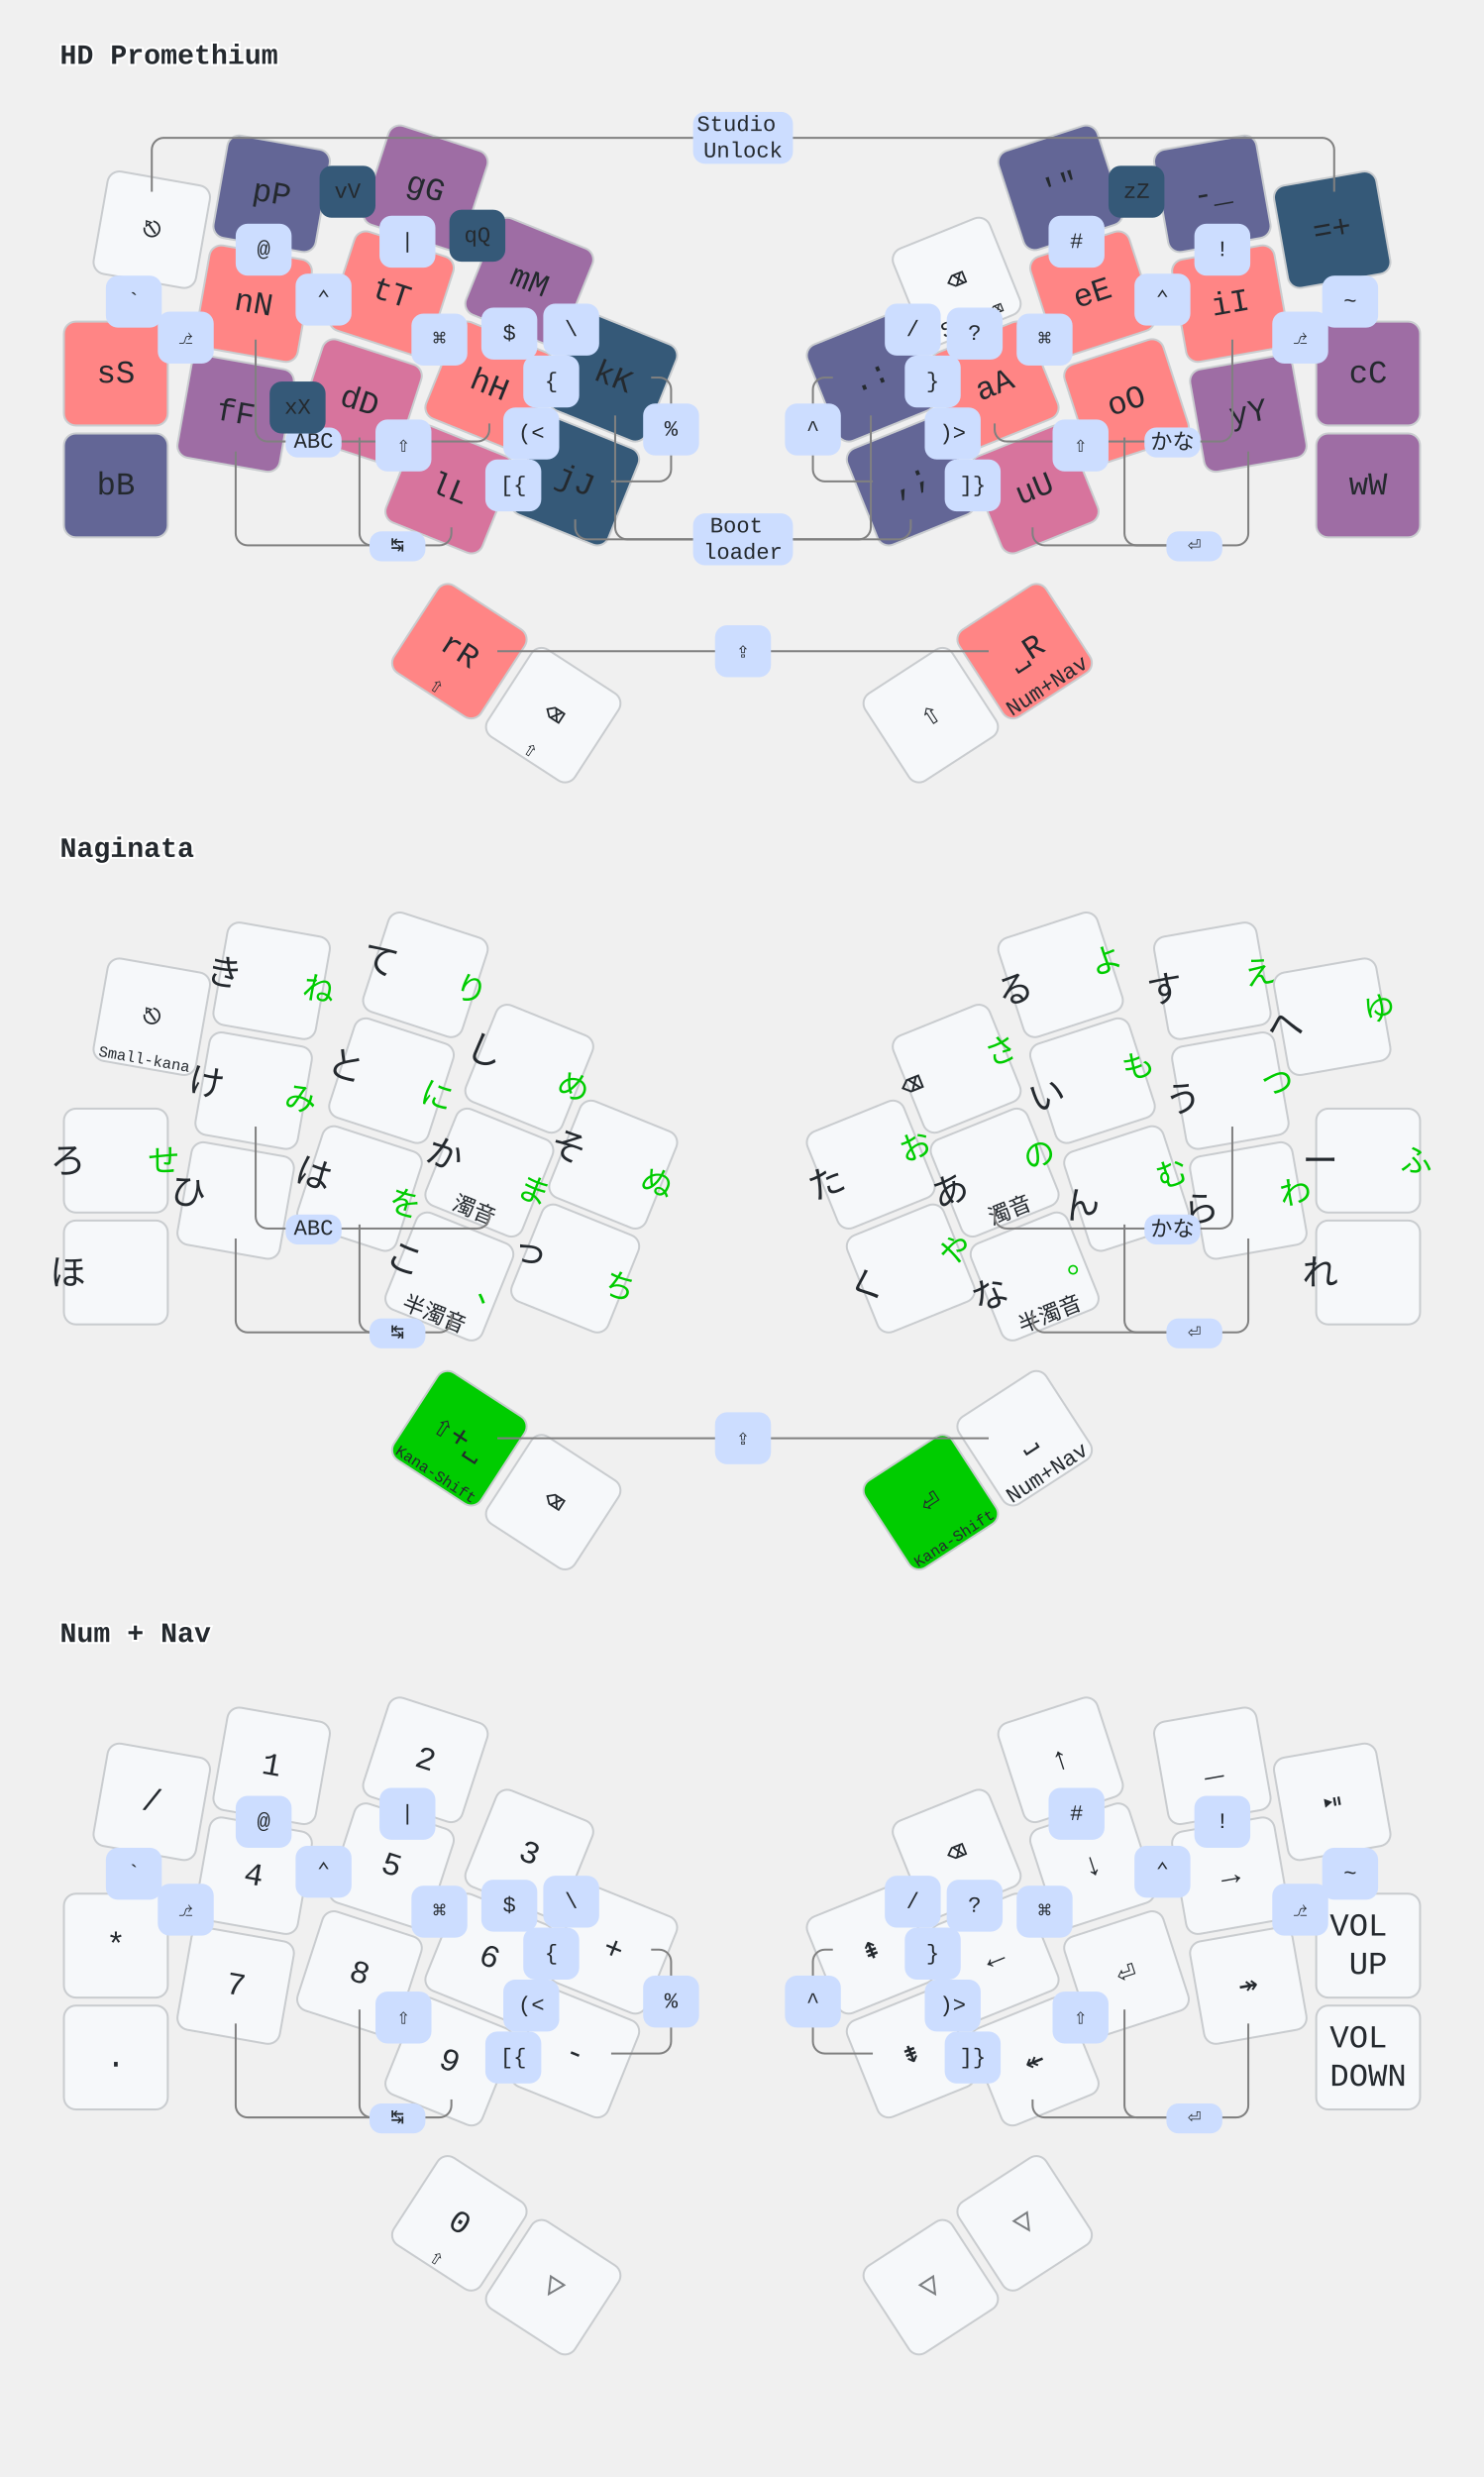
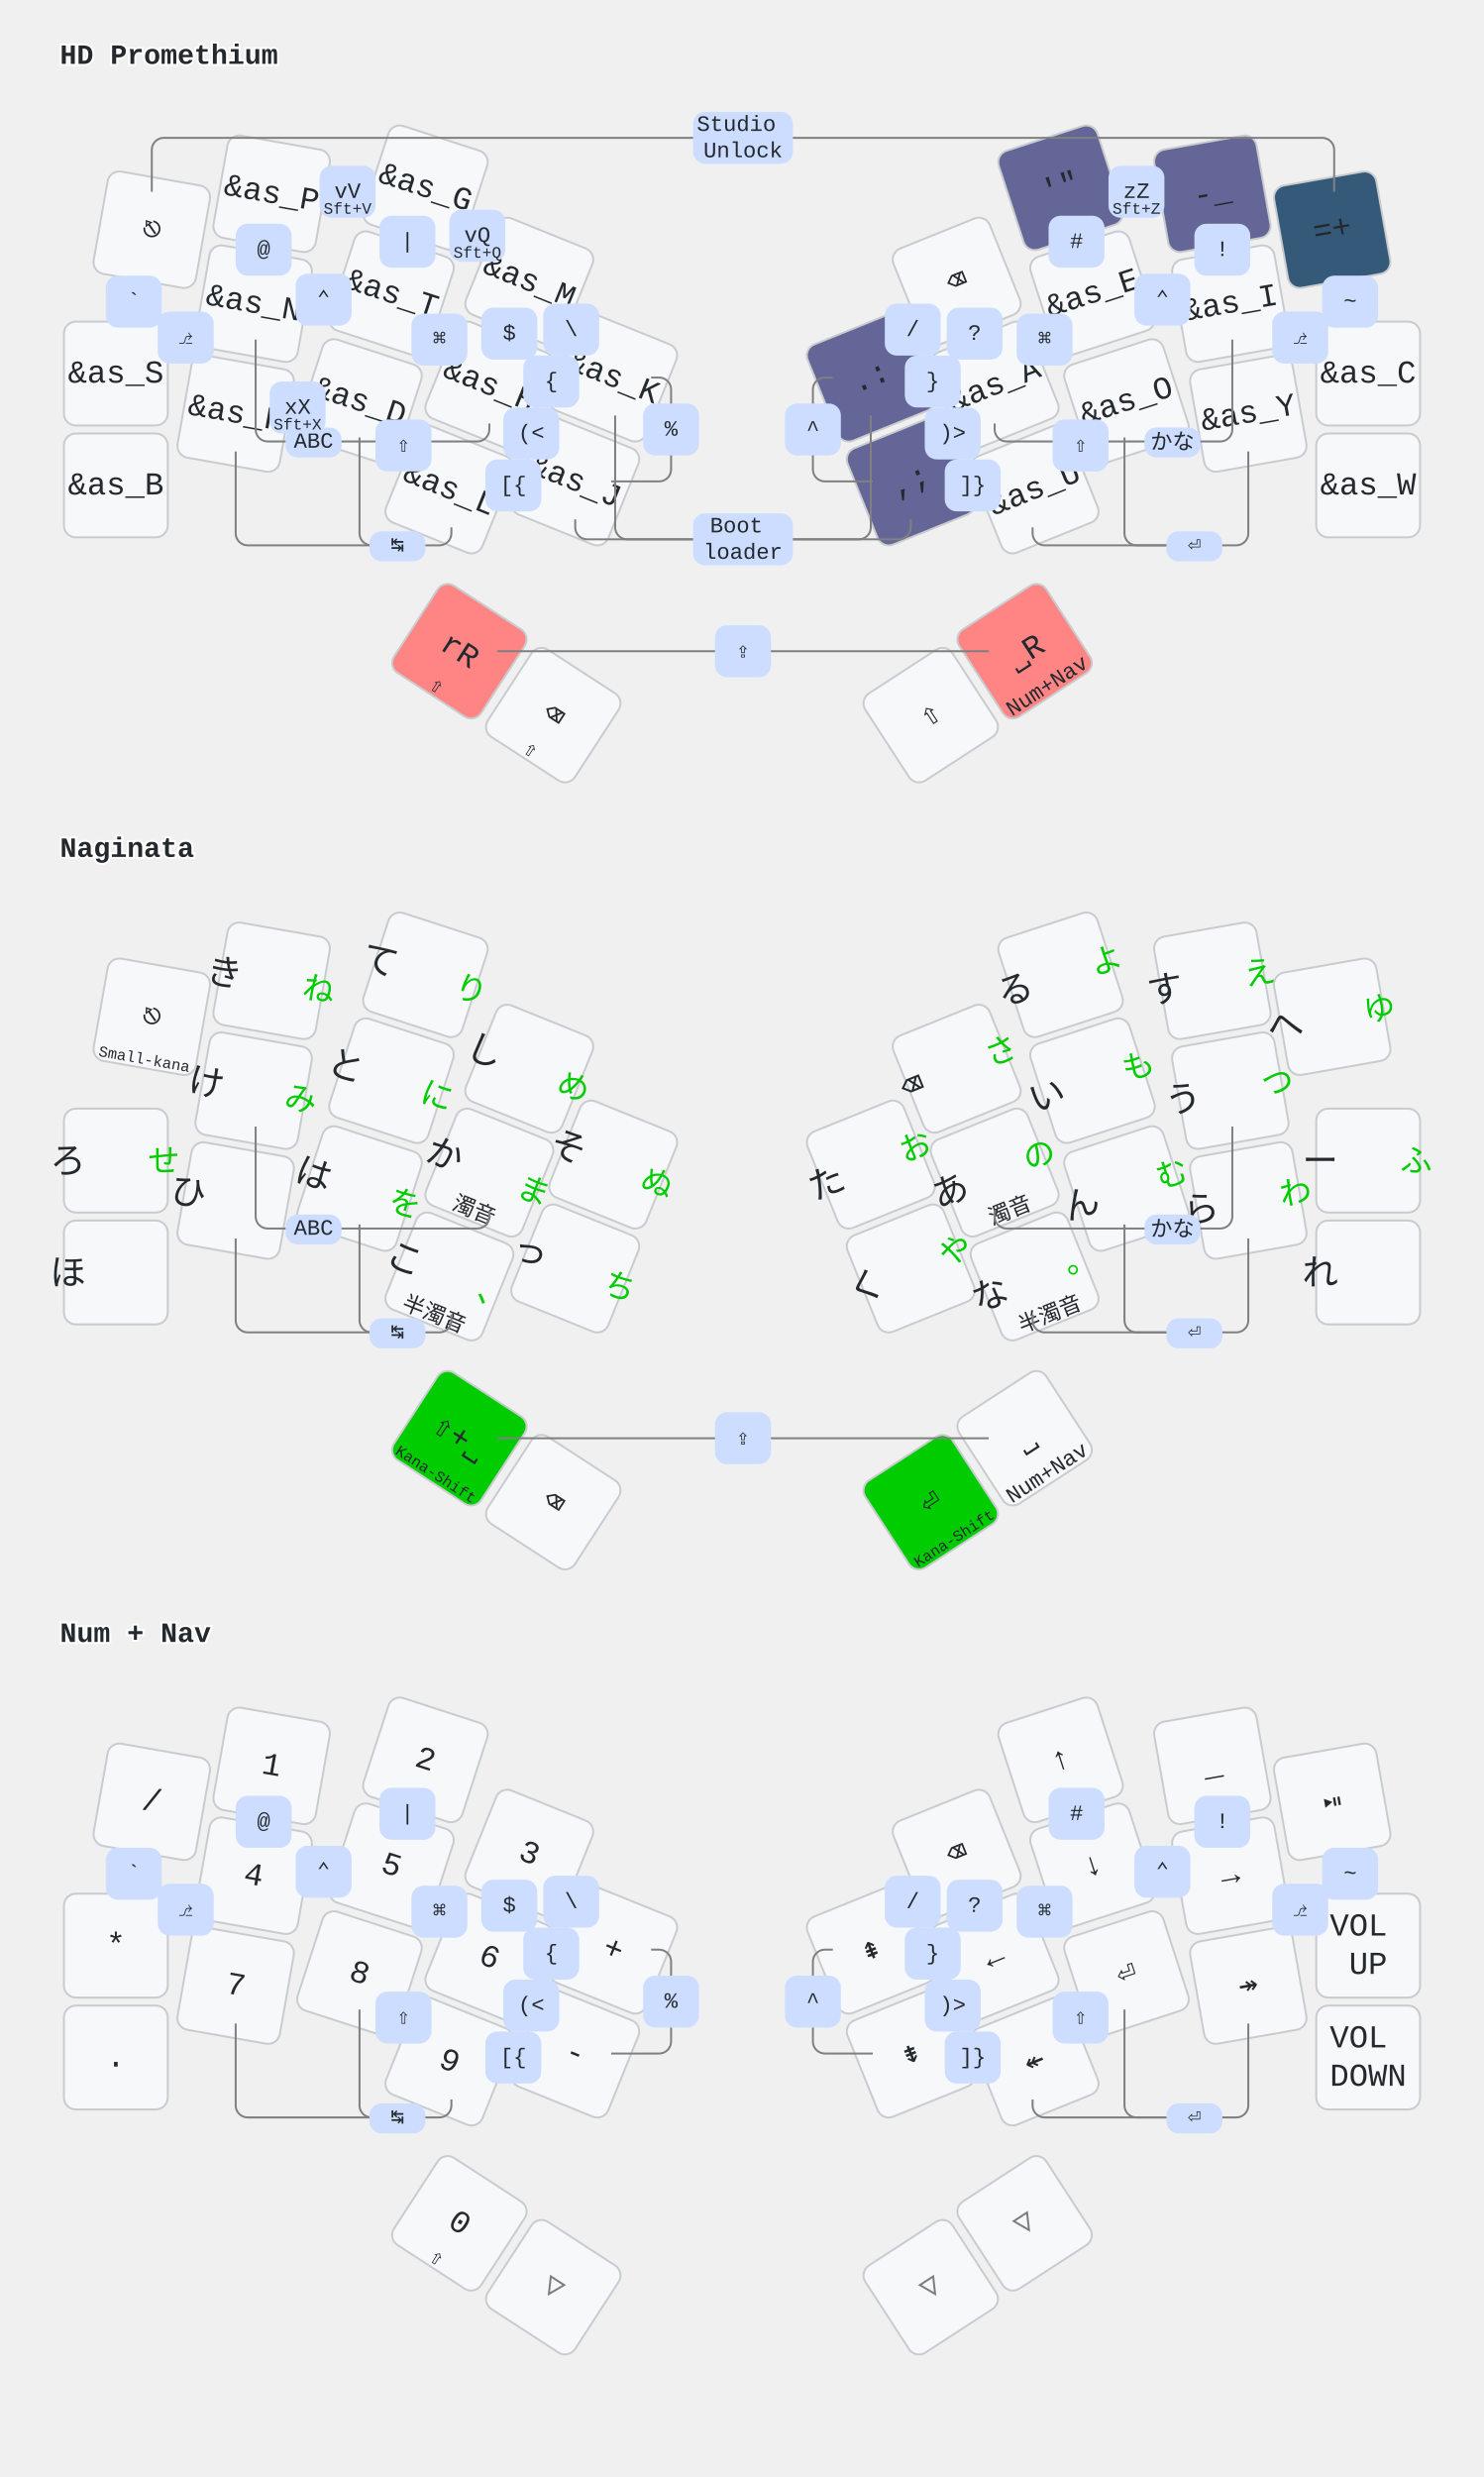
<svg xmlns="http://www.w3.org/2000/svg" width="743" height="1240" viewBox="0 0 743 1240" class="keymap">
  <style>/* inherit to force styles through use tags*/
svg path {
    fill: inherit;
}
/* font and background color specifications */
svg.keymap {
    font-family: SFMono-Regular,Consolas,Liberation Mono,Menlo,monospace;
    font-size: 14px;
    font-kerning: normal;
    text-rendering: optimizeLegibility;
    fill: #24292e;
}

/* default key styling */
rect.key {
    fill: #f6f8fa;
    stroke: #c9cccf;
    stroke-width: 1;
}

/* color accent for combo boxes */
rect.combo {
    fill: #cdf;
}

/* color accent for held keys */
rect.held, rect.combo.held {
    fill: #fdd;
}

/* color accent for ghost (optional) keys */
rect.ghost, rect.combo.ghost {
    stroke-dasharray: 4, 4;
    stroke-width: 2;
}

text {
    text-anchor: middle;
    dominant-baseline: middle;
}

/* styling for layer labels */
text.label {
    font-weight: bold;
    text-anchor: start;
    stroke: white;
    stroke-width: 2;
    paint-order: stroke;
}

text.tap {
    font-size: 16px;
}

/* styling for combo tap, and key hold/shifted label text */
text.combo, text.hold, text.shifted {
    font-size: 11px;
}

text.hold {
    text-anchor: middle;
    dominant-baseline: auto;
}

text.shifted {
    text-anchor: middle;
    dominant-baseline: hanging;
}

/* styling for hold/shifted label text in combo box */
text.combo.hold, text.combo.shifted {
    font-size: 8px;
}

/* lighter symbol for transparent keys */
text.trans {
    fill: #7b7e81;
}

/* styling for combo dendrons */
path.combo {
    stroke-width: 1;
    stroke: gray;
    fill: none;
}

/* Start Tabler Icons Cleanup */
/* cannot use height/width with glyphs */
.icon-tabler &gt; path {
    fill: inherit;
    stroke: inherit;
}
/* hide tabler's default box */
.icon-tabler &gt; path[stroke="none"][fill="none"] {
    visibility: collapse;
}

rect.low {
    fill: #355978;
}
rect.medium-low {
    fill: #636696;
}
rect.medium {
    fill: #9E6DA4;
}
rect.medium-high {
    fill: #D7749D;
}
rect.high {
    fill: #FF8585;
}

/* green styling for Naginata kana-shift */
rect.kshift {
    fill: #00CC00;
}
text.left {
    font-size: 18px;
    translate: 16px 7px;
}
text.right {
    fill: #00CC00;
    font-size: 16px;
    translate: -16px -10px;
}
</style>
  <g transform="translate(30, 0)" class="layer-HD Promethium">
    <text x="0" y="28" class="label" id="HD-Promethium">HD Promethium</text>
    <g transform="translate(0, 59)">
      <g transform="translate(46, 56) rotate(10.0)" class="key keypos-0">
        <rect rx="6" ry="6" x="-26" y="-26" width="52" height="52" class="key" />
        <text x="0" y="0" class="key tap">⎋</text>
      </g>
-       <g transform="translate(106, 38) rotate(10.0)" class="key medium-low keypos-1">
-         <rect rx="6" ry="6" x="-26" y="-26" width="52" height="52" class="key medium-low" />
-         <text x="0" y="0" class="key medium-low tap">pP</text>
-       </g>
-       <g transform="translate(183, 35) rotate(18.0)" class="key medium keypos-2">
-         <rect rx="6" ry="6" x="-26" y="-26" width="52" height="52" class="key medium" />
-         <text x="0" y="0" class="key medium tap">gG</text>
-       </g>
-       <g transform="translate(235, 82) rotate(22.0)" class="key medium keypos-3">
-         <rect rx="6" ry="6" x="-26" y="-26" width="52" height="52" class="key medium" />
-         <text x="0" y="0" class="key medium tap">mM</text>
-       </g>
-       <g transform="translate(277, 130) rotate(22.0)" class="key low keypos-4">
-         <rect rx="6" ry="6" x="-26" y="-26" width="52" height="52" class="key low" />
-         <text x="0" y="0" class="key low tap">kK</text>
+       <g transform="translate(106, 38) rotate(10.0)" class="key keypos-1">
+         <rect rx="6" ry="6" x="-26" y="-26" width="52" height="52" class="key" />
+         <text x="0" y="0" class="key tap">&amp;as_P</text>
+       </g>
+       <g transform="translate(183, 35) rotate(18.0)" class="key keypos-2">
+         <rect rx="6" ry="6" x="-26" y="-26" width="52" height="52" class="key" />
+         <text x="0" y="0" class="key tap">&amp;as_G</text>
+       </g>
+       <g transform="translate(235, 82) rotate(22.0)" class="key keypos-3">
+         <rect rx="6" ry="6" x="-26" y="-26" width="52" height="52" class="key" />
+         <text x="0" y="0" class="key tap">&amp;as_M</text>
+       </g>
+       <g transform="translate(277, 130) rotate(22.0)" class="key keypos-4">
+         <rect rx="6" ry="6" x="-26" y="-26" width="52" height="52" class="key" />
+         <text x="0" y="0" class="key tap">&amp;as_K</text>
      </g>
      <g transform="translate(406, 130) rotate(-22.0)" class="key medium-low keypos-5">
        <rect rx="6" ry="6" x="-26" y="-26" width="52" height="52" class="key medium-low" />
        <text x="0" y="0" class="key medium-low tap">.:</text>
      </g>
      <g transform="translate(449, 82) rotate(-22.0)" class="key keypos-6">
        <rect rx="6" ry="6" x="-26" y="-26" width="52" height="52" class="key" />
        <text x="0" y="0" class="key tap">⌫</text>
-         <text x="0" y="24" class="key hold">Sft+⌫</text>
      </g>
      <g transform="translate(501, 35) rotate(-18.0)" class="key medium-low keypos-7">
        <rect rx="6" ry="6" x="-26" y="-26" width="52" height="52" class="key medium-low" />
        <text x="0" y="0" class="key medium-low tap">'"</text>
      </g>
      <g transform="translate(577, 38) rotate(-10.0)" class="key medium-low keypos-8">
        <rect rx="6" ry="6" x="-26" y="-26" width="52" height="52" class="key medium-low" />
        <text x="0" y="0" class="key medium-low tap">-_</text>
      </g>
      <g transform="translate(637, 56) rotate(-10.0)" class="key low keypos-9">
        <rect rx="6" ry="6" x="-26" y="-26" width="52" height="52" class="key low" />
        <text x="0" y="0" class="key low tap">=+</text>
      </g>
-       <g transform="translate(28, 128)" class="key high keypos-10">
-         <rect rx="6" ry="6" x="-26" y="-26" width="52" height="52" class="key high" />
-         <text x="0" y="0" class="key high tap">sS</text>
-       </g>
-       <g transform="translate(97, 93) rotate(10.0)" class="key high keypos-11">
-         <rect rx="6" ry="6" x="-26" y="-26" width="52" height="52" class="key high" />
-         <text x="0" y="0" class="key high tap">nN</text>
-       </g>
-       <g transform="translate(166, 88) rotate(18.0)" class="key high keypos-12">
-         <rect rx="6" ry="6" x="-26" y="-26" width="52" height="52" class="key high" />
-         <text x="0" y="0" class="key high tap">tT</text>
-       </g>
-       <g transform="translate(215, 134) rotate(22.0)" class="key high keypos-13">
-         <rect rx="6" ry="6" x="-26" y="-26" width="52" height="52" class="key high" />
-         <text x="0" y="0" class="key high tap">hH</text>
-       </g>
-       <g transform="translate(258, 182) rotate(22.0)" class="key low keypos-14">
-         <rect rx="6" ry="6" x="-26" y="-26" width="52" height="52" class="key low" />
-         <text x="0" y="0" class="key low tap">jJ</text>
+       <g transform="translate(28, 128)" class="key keypos-10">
+         <rect rx="6" ry="6" x="-26" y="-26" width="52" height="52" class="key" />
+         <text x="0" y="0" class="key tap">&amp;as_S</text>
+       </g>
+       <g transform="translate(97, 93) rotate(10.0)" class="key keypos-11">
+         <rect rx="6" ry="6" x="-26" y="-26" width="52" height="52" class="key" />
+         <text x="0" y="0" class="key tap">&amp;as_N</text>
+       </g>
+       <g transform="translate(166, 88) rotate(18.0)" class="key keypos-12">
+         <rect rx="6" ry="6" x="-26" y="-26" width="52" height="52" class="key" />
+         <text x="0" y="0" class="key tap">&amp;as_T</text>
+       </g>
+       <g transform="translate(215, 134) rotate(22.0)" class="key keypos-13">
+         <rect rx="6" ry="6" x="-26" y="-26" width="52" height="52" class="key" />
+         <text x="0" y="0" class="key tap">&amp;as_H</text>
+       </g>
+       <g transform="translate(258, 182) rotate(22.0)" class="key keypos-14">
+         <rect rx="6" ry="6" x="-26" y="-26" width="52" height="52" class="key" />
+         <text x="0" y="0" class="key tap">&amp;as_J</text>
      </g>
      <g transform="translate(426, 182) rotate(-22.0)" class="key medium-low keypos-15">
        <rect rx="6" ry="6" x="-26" y="-26" width="52" height="52" class="key medium-low" />
        <text x="0" y="0" class="key medium-low tap">,;</text>
      </g>
-       <g transform="translate(468, 134) rotate(-22.0)" class="key high keypos-16">
-         <rect rx="6" ry="6" x="-26" y="-26" width="52" height="52" class="key high" />
-         <text x="0" y="0" class="key high tap">aA</text>
-       </g>
-       <g transform="translate(517, 88) rotate(-18.0)" class="key high keypos-17">
-         <rect rx="6" ry="6" x="-26" y="-26" width="52" height="52" class="key high" />
-         <text x="0" y="0" class="key high tap">eE</text>
-       </g>
-       <g transform="translate(586, 93) rotate(-10.0)" class="key high keypos-18">
-         <rect rx="6" ry="6" x="-26" y="-26" width="52" height="52" class="key high" />
-         <text x="0" y="0" class="key high tap">iI</text>
-       </g>
-       <g transform="translate(655, 128)" class="key medium keypos-19">
-         <rect rx="6" ry="6" x="-26" y="-26" width="52" height="52" class="key medium" />
-         <text x="0" y="0" class="key medium tap">cC</text>
-       </g>
-       <g transform="translate(28, 184)" class="key medium-low keypos-20">
-         <rect rx="6" ry="6" x="-26" y="-26" width="52" height="52" class="key medium-low" />
-         <text x="0" y="0" class="key medium-low tap">bB</text>
-       </g>
-       <g transform="translate(88, 148) rotate(10.0)" class="key medium keypos-21">
-         <rect rx="6" ry="6" x="-26" y="-26" width="52" height="52" class="key medium" />
-         <text x="0" y="0" class="key medium tap">fF</text>
-       </g>
-       <g transform="translate(150, 142) rotate(18.0)" class="key medium-high keypos-22">
-         <rect rx="6" ry="6" x="-26" y="-26" width="52" height="52" class="key medium-high" />
-         <text x="0" y="0" class="key medium-high tap">dD</text>
-       </g>
-       <g transform="translate(195, 186) rotate(22.0)" class="key medium-high keypos-23">
-         <rect rx="6" ry="6" x="-26" y="-26" width="52" height="52" class="key medium-high" />
-         <text x="0" y="0" class="key medium-high tap">lL</text>
-       </g>
-       <g transform="translate(488, 186) rotate(-22.0)" class="key medium-high keypos-24">
-         <rect rx="6" ry="6" x="-26" y="-26" width="52" height="52" class="key medium-high" />
-         <text x="0" y="0" class="key medium-high tap">uU</text>
-       </g>
-       <g transform="translate(534, 142) rotate(-18.0)" class="key high keypos-25">
-         <rect rx="6" ry="6" x="-26" y="-26" width="52" height="52" class="key high" />
-         <text x="0" y="0" class="key high tap">oO</text>
-       </g>
-       <g transform="translate(595, 148) rotate(-10.0)" class="key medium keypos-26">
-         <rect rx="6" ry="6" x="-26" y="-26" width="52" height="52" class="key medium" />
-         <text x="0" y="0" class="key medium tap">yY</text>
-       </g>
-       <g transform="translate(655, 184)" class="key medium keypos-27">
-         <rect rx="6" ry="6" x="-26" y="-26" width="52" height="52" class="key medium" />
-         <text x="0" y="0" class="key medium tap">wW</text>
+       <g transform="translate(468, 134) rotate(-22.0)" class="key keypos-16">
+         <rect rx="6" ry="6" x="-26" y="-26" width="52" height="52" class="key" />
+         <text x="0" y="0" class="key tap">&amp;as_A</text>
+       </g>
+       <g transform="translate(517, 88) rotate(-18.0)" class="key keypos-17">
+         <rect rx="6" ry="6" x="-26" y="-26" width="52" height="52" class="key" />
+         <text x="0" y="0" class="key tap">&amp;as_E</text>
+       </g>
+       <g transform="translate(586, 93) rotate(-10.0)" class="key keypos-18">
+         <rect rx="6" ry="6" x="-26" y="-26" width="52" height="52" class="key" />
+         <text x="0" y="0" class="key tap">&amp;as_I</text>
+       </g>
+       <g transform="translate(655, 128)" class="key keypos-19">
+         <rect rx="6" ry="6" x="-26" y="-26" width="52" height="52" class="key" />
+         <text x="0" y="0" class="key tap">&amp;as_C</text>
+       </g>
+       <g transform="translate(28, 184)" class="key keypos-20">
+         <rect rx="6" ry="6" x="-26" y="-26" width="52" height="52" class="key" />
+         <text x="0" y="0" class="key tap">&amp;as_B</text>
+       </g>
+       <g transform="translate(88, 148) rotate(10.0)" class="key keypos-21">
+         <rect rx="6" ry="6" x="-26" y="-26" width="52" height="52" class="key" />
+         <text x="0" y="0" class="key tap">&amp;as_F</text>
+       </g>
+       <g transform="translate(150, 142) rotate(18.0)" class="key keypos-22">
+         <rect rx="6" ry="6" x="-26" y="-26" width="52" height="52" class="key" />
+         <text x="0" y="0" class="key tap">&amp;as_D</text>
+       </g>
+       <g transform="translate(195, 186) rotate(22.0)" class="key keypos-23">
+         <rect rx="6" ry="6" x="-26" y="-26" width="52" height="52" class="key" />
+         <text x="0" y="0" class="key tap">&amp;as_L</text>
+       </g>
+       <g transform="translate(488, 186) rotate(-22.0)" class="key keypos-24">
+         <rect rx="6" ry="6" x="-26" y="-26" width="52" height="52" class="key" />
+         <text x="0" y="0" class="key tap">&amp;as_U</text>
+       </g>
+       <g transform="translate(534, 142) rotate(-18.0)" class="key keypos-25">
+         <rect rx="6" ry="6" x="-26" y="-26" width="52" height="52" class="key" />
+         <text x="0" y="0" class="key tap">&amp;as_O</text>
+       </g>
+       <g transform="translate(595, 148) rotate(-10.0)" class="key keypos-26">
+         <rect rx="6" ry="6" x="-26" y="-26" width="52" height="52" class="key" />
+         <text x="0" y="0" class="key tap">&amp;as_Y</text>
+       </g>
+       <g transform="translate(655, 184)" class="key keypos-27">
+         <rect rx="6" ry="6" x="-26" y="-26" width="52" height="52" class="key" />
+         <text x="0" y="0" class="key tap">&amp;as_W</text>
      </g>
      <g transform="translate(200, 267) rotate(33.0)" class="key high keypos-28">
        <rect rx="6" ry="6" x="-26" y="-26" width="52" height="52" class="key high" />
        <text x="0" y="0" class="key high tap">rR</text>
        <text x="0" y="24" class="key high hold">⇧</text>
      </g>
      <g transform="translate(247, 299) rotate(33.0)" class="key keypos-29">
        <rect rx="6" ry="6" x="-26" y="-26" width="52" height="52" class="key" />
        <text x="0" y="0" class="key tap">⌫</text>
        <text x="0" y="24" class="key hold">⇧</text>
      </g>
      <g transform="translate(436, 299) rotate(-33.0)" class="key keypos-30">
        <rect rx="6" ry="6" x="-26" y="-26" width="52" height="52" class="key" />
        <text x="0" y="0" class="key tap">⇧</text>
      </g>
      <g transform="translate(483, 267) rotate(-33.0)" class="key high keypos-31">
        <rect rx="6" ry="6" x="-26" y="-26" width="52" height="52" class="key high" />
        <text x="0" y="0" class="key high tap">⎵R</text>
        <text x="0" y="24" class="key high hold">Num+Nav</text>
      </g>
      <g class="combo combopos-0">
        <path d="M342,10 h-290 a6.0,6.0 0 0 0 -6.0,6.0 v21" class="combo" />
        <path d="M342,10 h290 a6.0,6.0 0 0 1 6.0,6.0 v21" class="combo" />
        <rect rx="6" ry="6" x="317" y="-3" width="50" height="26" class="combo" />
        <text x="342" y="10" class="combo tap">
          <tspan x="342" dy="-0.6em">Studio</tspan>
          <tspan x="342" dy="1.2em">Unlock</tspan>
        </text>
      </g>
      <g class="combo combopos-1">
        <path d="M342,211 h-78 a6.0,6.0 0 0 1 -6.0,-6.0 v-4" class="combo" />
        <path d="M342,211 h78 a6.0,6.0 0 0 0 6.0,-6.0 v-4" class="combo" />
        <path d="M342,211 h-58 a6.0,6.0 0 0 1 -6.0,-6.0 v-56" class="combo" />
        <path d="M342,211 h58 a6.0,6.0 0 0 0 6.0,-6.0 v-56" class="combo" />
        <rect rx="6" ry="6" x="317" y="198" width="50" height="26" class="combo" />
        <text x="342" y="211" class="combo tap">
          <tspan x="342" dy="-0.6em">Boot</tspan>
          <tspan x="342" dy="1.2em">loader</tspan>
        </text>
      </g>
      <g class="combo combopos-2">
        <path d="M557,162 h-83 a6.0,6.0 0 0 1 -6.0,-6.0 v-3" class="combo" />
        <path d="M557,162 h24 a6.0,6.0 0 0 0 6.0,-6.0 v-45" class="combo" />
        <rect rx="6" ry="6" x="543" y="155" width="28" height="15" class="combo" />
        <text x="557" y="162" class="combo tap">かな</text>
      </g>
      <g class="combo combopos-3">
        <path d="M127,162 h82 a6.0,6.0 0 0 0 6.0,-6.0 v-3" class="combo" />
        <path d="M127,162 h-23 a6.0,6.0 0 0 1 -6.0,-6.0 v-45" class="combo" />
        <rect rx="6" ry="6" x="113" y="155" width="28" height="15" class="combo" />
        <text x="127" y="162" class="combo tap">ABC</text>
      </g>
      <g class="combo combopos-4">
        <path d="M169,214 h21 a6.0,6.0 0 0 0 6.0,-6.0 v-3" class="combo" />
        <path d="M169,214 h-13 a6.0,6.0 0 0 1 -6.0,-6.0 v-48" class="combo" />
        <path d="M169,214 h-75 a6.0,6.0 0 0 1 -6.0,-6.0 v-41" class="combo" />
        <rect rx="6" ry="6" x="155" y="207" width="28" height="15" class="combo" />
        <text x="169" y="214" class="combo tap">↹</text>
      </g>
      <g class="combo combopos-5">
        <path d="M568,214 h-75 a6.0,6.0 0 0 1 -6.0,-6.0 v-3" class="combo" />
        <path d="M568,214 h-29 a6.0,6.0 0 0 1 -6.0,-6.0 v-48" class="combo" />
        <path d="M568,214 h21 a6.0,6.0 0 0 0 6.0,-6.0 v-41" class="combo" />
        <rect rx="6" ry="6" x="554" y="207" width="28" height="15" class="combo" />
        <text x="568" y="214" class="combo tap">⏎</text>
      </g>
      <g class="combo combopos-6">
        <rect rx="6" ry="6" x="49" y="97" width="28" height="26" class="combo" />
        <text x="63" y="110" class="combo tap">⎇</text>
      </g>
      <g class="combo combopos-7">
        <rect rx="6" ry="6" x="607" y="97" width="28" height="26" class="combo" />
        <text x="621" y="110" class="combo tap">⎇</text>
      </g>
      <g class="combo combopos-8">
        <rect rx="6" ry="6" x="118" y="78" width="28" height="26" class="combo" />
        <text x="132" y="91" class="combo tap">⌃</text>
      </g>
      <g class="combo combopos-9">
        <rect rx="6" ry="6" x="538" y="78" width="28" height="26" class="combo" />
        <text x="552" y="91" class="combo tap">⌃</text>
      </g>
      <g class="combo combopos-10">
        <rect rx="6" ry="6" x="176" y="98" width="28" height="26" class="combo" />
        <text x="190" y="111" class="combo tap">⌘</text>
      </g>
      <g class="combo combopos-11">
        <rect rx="6" ry="6" x="479" y="98" width="28" height="26" class="combo" />
        <text x="493" y="111" class="combo tap">⌘</text>
      </g>
      <g class="combo combopos-18">
        <rect rx="6" ry="6" x="158" y="151" width="28" height="26" class="combo" />
        <text x="172" y="164" class="combo tap">⇧</text>
      </g>
      <g class="combo combopos-19">
        <rect rx="6" ry="6" x="497" y="151" width="28" height="26" class="combo" />
        <text x="511" y="164" class="combo tap">⇧</text>
      </g>
-       <g class="combo low combopos-20">
-         <rect rx="6" ry="6" x="195" y="46" width="28" height="26" class="combo low" />
-         <text x="209" y="59" class="combo low tap">qQ</text>
-       </g>
-       <g class="combo low combopos-21">
-         <rect rx="6" ry="6" x="525" y="24" width="28" height="26" class="combo low" />
-         <text x="539" y="37" class="combo low tap">zZ</text>
-       </g>
-       <g class="combo low combopos-22">
-         <rect rx="6" ry="6" x="130" y="24" width="28" height="26" class="combo low" />
-         <text x="144" y="37" class="combo low tap">vV</text>
-       </g>
-       <g class="combo low combopos-23">
-         <rect rx="6" ry="6" x="105" y="132" width="28" height="26" class="combo low" />
-         <text x="119" y="145" class="combo low tap">xX</text>
+       <g class="combo combopos-20">
+         <rect rx="6" ry="6" x="195" y="46" width="28" height="26" class="combo" />
+         <text x="209" y="59" class="combo tap">vQ</text>
+         <text x="209" y="70" class="combo hold">Sft+Q</text>
+       </g>
+       <g class="combo combopos-21">
+         <rect rx="6" ry="6" x="525" y="24" width="28" height="26" class="combo" />
+         <text x="539" y="37" class="combo tap">zZ</text>
+         <text x="539" y="48" class="combo hold">Sft+Z</text>
+       </g>
+       <g class="combo combopos-22">
+         <rect rx="6" ry="6" x="130" y="24" width="28" height="26" class="combo" />
+         <text x="144" y="37" class="combo tap">vV</text>
+         <text x="144" y="48" class="combo hold">Sft+V</text>
+       </g>
+       <g class="combo combopos-23">
+         <rect rx="6" ry="6" x="105" y="132" width="28" height="26" class="combo" />
+         <text x="119" y="145" class="combo tap">xX</text>
+         <text x="119" y="156" class="combo hold">Sft+X</text>
      </g>
      <g class="combo combopos-24">
        <path d="M342,267 l-123,0" class="combo" />
        <path d="M342,267 l123,0" class="combo" />
        <rect rx="6" ry="6" x="328" y="254" width="28" height="26" class="combo" />
        <text x="342" y="267" class="combo tap">⇪</text>
      </g>
      <g class="combo combopos-25">
        <rect rx="6" ry="6" x="23" y="79" width="28" height="26" class="combo" />
        <text x="37" y="92" class="combo tap">`</text>
      </g>
      <g class="combo combopos-26">
        <rect rx="6" ry="6" x="88" y="53" width="28" height="26" class="combo" />
        <text x="102" y="66" class="combo tap">@</text>
      </g>
      <g class="combo combopos-27">
        <rect rx="6" ry="6" x="160" y="49" width="28" height="26" class="combo" />
        <text x="174" y="62" class="combo tap">|</text>
      </g>
      <g class="combo combopos-28">
        <rect rx="6" ry="6" x="211" y="95" width="28" height="26" class="combo" />
        <text x="225" y="108" class="combo tap">$</text>
      </g>
      <g class="combo combopos-29">
        <rect rx="6" ry="6" x="242" y="93" width="28" height="26" class="combo" />
        <text x="256" y="106" class="combo tap">\</text>
      </g>
      <g class="combo combopos-30">
        <path d="M306,156 v-20 a6.0,6.0 0 0 0 -6.0,-6.0 h-4" class="combo" />
        <path d="M306,156 v20 a6.0,6.0 0 0 1 -6.0,6.0 h-24" class="combo" />
        <rect rx="6" ry="6" x="292" y="143" width="28" height="26" class="combo" />
        <text x="306" y="156" class="combo tap">%</text>
      </g>
      <g class="combo combopos-31">
        <rect rx="6" ry="6" x="413" y="93" width="28" height="26" class="combo" />
        <text x="427" y="106" class="combo tap">/</text>
      </g>
      <g class="combo combopos-32">
        <path d="M377,156 v-20 a6.0,6.0 0 0 1 6.0,-6.0 h4" class="combo" />
        <path d="M377,156 v20 a6.0,6.0 0 0 0 6.0,6.0 h24" class="combo" />
        <rect rx="6" ry="6" x="363" y="143" width="28" height="26" class="combo" />
        <text x="377" y="156" class="combo tap">^</text>
      </g>
      <g class="combo combopos-33">
        <rect rx="6" ry="6" x="444" y="95" width="28" height="26" class="combo" />
        <text x="458" y="108" class="combo tap">?</text>
      </g>
      <g class="combo combopos-34">
        <rect rx="6" ry="6" x="495" y="49" width="28" height="26" class="combo" />
        <text x="509" y="62" class="combo tap">#</text>
      </g>
      <g class="combo combopos-35">
        <rect rx="6" ry="6" x="568" y="53" width="28" height="26" class="combo" />
        <text x="582" y="66" class="combo tap">!</text>
      </g>
      <g class="combo combopos-36">
        <rect rx="6" ry="6" x="632" y="79" width="28" height="26" class="combo" />
        <text x="646" y="92" class="combo tap">~</text>
      </g>
      <g class="combo combopos-37">
        <rect rx="6" ry="6" x="232" y="119" width="28" height="26" class="combo" />
        <text x="246" y="132" class="combo tap">{</text>
      </g>
      <g class="combo combopos-38">
        <rect rx="6" ry="6" x="423" y="119" width="28" height="26" class="combo" />
        <text x="437" y="132" class="combo tap">}</text>
      </g>
      <g class="combo combopos-39">
        <rect rx="6" ry="6" x="222" y="145" width="28" height="26" class="combo" />
        <text x="236" y="158" class="combo tap">(&lt;</text>
      </g>
      <g class="combo combopos-40">
        <rect rx="6" ry="6" x="433" y="145" width="28" height="26" class="combo" />
        <text x="447" y="158" class="combo tap">)&gt;</text>
      </g>
      <g class="combo combopos-41">
        <rect rx="6" ry="6" x="213" y="171" width="28" height="26" class="combo" />
        <text x="227" y="184" class="combo tap">[{</text>
      </g>
      <g class="combo combopos-42">
        <rect rx="6" ry="6" x="443" y="171" width="28" height="26" class="combo" />
        <text x="457" y="184" class="combo tap">]}</text>
      </g>
    </g>
  </g>
  <g transform="translate(30, 397)" class="layer-Naginata">
    <text x="0" y="28" class="label" id="Naginata">Naginata</text>
    <g transform="translate(0, 56)">
      <g transform="translate(46, 56) rotate(10.0)" class="key keypos-0">
        <rect rx="6" ry="6" x="-26" y="-26" width="52" height="52" class="key" />
        <text x="0" y="0" class="key tap">⎋</text>
        <text x="0" y="24" class="key hold">
          <tspan style="font-size: 70%">Small-kana</tspan>
        </text>
      </g>
      <g transform="translate(106, 38) rotate(10.0)" class="key keypos-1">
        <rect rx="6" ry="6" x="-26" y="-26" width="52" height="52" class="key" />
        <text x="-24" y="0" class="key left">き</text>
        <text x="24" y="0" class="key right">ね</text>
      </g>
      <g transform="translate(183, 35) rotate(18.0)" class="key keypos-2">
        <rect rx="6" ry="6" x="-26" y="-26" width="52" height="52" class="key" />
        <text x="-24" y="0" class="key left">て</text>
        <text x="24" y="0" class="key right">り</text>
      </g>
      <g transform="translate(235, 82) rotate(22.0)" class="key keypos-3">
        <rect rx="6" ry="6" x="-26" y="-26" width="52" height="52" class="key" />
        <text x="-24" y="0" class="key left">し</text>
        <text x="24" y="0" class="key right">め</text>
      </g>
      <g transform="translate(277, 130) rotate(22.0)" class="key keypos-4">
        <rect rx="6" ry="6" x="-26" y="-26" width="52" height="52" class="key" />
        <text x="-24" y="0" class="key left">そ</text>
        <text x="24" y="0" class="key right">ぬ</text>
      </g>
      <g transform="translate(406, 130) rotate(-22.0)" class="key keypos-5">
        <rect rx="6" ry="6" x="-26" y="-26" width="52" height="52" class="key" />
        <text x="-24" y="0" class="key left">た</text>
        <text x="24" y="0" class="key right">お</text>
      </g>
      <g transform="translate(449, 82) rotate(-22.0)" class="key keypos-6">
        <rect rx="6" ry="6" x="-26" y="-26" width="52" height="52" class="key" />
        <text x="-24" y="0" class="key left">⌫</text>
        <text x="24" y="0" class="key right">さ</text>
      </g>
      <g transform="translate(501, 35) rotate(-18.0)" class="key keypos-7">
        <rect rx="6" ry="6" x="-26" y="-26" width="52" height="52" class="key" />
        <text x="-24" y="0" class="key left">る</text>
        <text x="24" y="0" class="key right">よ</text>
      </g>
      <g transform="translate(577, 38) rotate(-10.0)" class="key keypos-8">
        <rect rx="6" ry="6" x="-26" y="-26" width="52" height="52" class="key" />
        <text x="-24" y="0" class="key left">す</text>
        <text x="24" y="0" class="key right">え</text>
      </g>
      <g transform="translate(637, 56) rotate(-10.0)" class="key keypos-9">
        <rect rx="6" ry="6" x="-26" y="-26" width="52" height="52" class="key" />
        <text x="-24" y="0" class="key left">へ</text>
        <text x="24" y="0" class="key right">ゆ</text>
      </g>
      <g transform="translate(28, 128)" class="key keypos-10">
        <rect rx="6" ry="6" x="-26" y="-26" width="52" height="52" class="key" />
        <text x="-24" y="0" class="key left">ろ</text>
        <text x="24" y="0" class="key right">せ</text>
      </g>
      <g transform="translate(97, 93) rotate(10.0)" class="key keypos-11">
        <rect rx="6" ry="6" x="-26" y="-26" width="52" height="52" class="key" />
        <text x="-24" y="0" class="key left">け</text>
        <text x="24" y="0" class="key right">み</text>
      </g>
      <g transform="translate(166, 88) rotate(18.0)" class="key keypos-12">
        <rect rx="6" ry="6" x="-26" y="-26" width="52" height="52" class="key" />
        <text x="-24" y="0" class="key left">と</text>
        <text x="24" y="0" class="key right">に</text>
      </g>
      <g transform="translate(215, 134) rotate(22.0)" class="key keypos-13">
        <rect rx="6" ry="6" x="-26" y="-26" width="52" height="52" class="key" />
        <text x="0" y="24" class="key hold">濁音</text>
        <text x="-24" y="0" class="key left">か</text>
        <text x="24" y="0" class="key right">ま</text>
      </g>
      <g transform="translate(258, 182) rotate(22.0)" class="key keypos-14">
        <rect rx="6" ry="6" x="-26" y="-26" width="52" height="52" class="key" />
        <text x="-24" y="0" class="key left">っ</text>
        <text x="24" y="0" class="key right">ち</text>
      </g>
      <g transform="translate(426, 182) rotate(-22.0)" class="key keypos-15">
        <rect rx="6" ry="6" x="-26" y="-26" width="52" height="52" class="key" />
        <text x="-24" y="0" class="key left">く</text>
        <text x="24" y="0" class="key right">や</text>
      </g>
      <g transform="translate(468, 134) rotate(-22.0)" class="key keypos-16">
        <rect rx="6" ry="6" x="-26" y="-26" width="52" height="52" class="key" />
        <text x="0" y="24" class="key hold">濁音</text>
        <text x="-24" y="0" class="key left">あ</text>
        <text x="24" y="0" class="key right">の</text>
      </g>
      <g transform="translate(517, 88) rotate(-18.0)" class="key keypos-17">
        <rect rx="6" ry="6" x="-26" y="-26" width="52" height="52" class="key" />
        <text x="-24" y="0" class="key left">い</text>
        <text x="24" y="0" class="key right">も</text>
      </g>
      <g transform="translate(586, 93) rotate(-10.0)" class="key keypos-18">
        <rect rx="6" ry="6" x="-26" y="-26" width="52" height="52" class="key" />
        <text x="-24" y="0" class="key left">う</text>
        <text x="24" y="0" class="key right">つ</text>
      </g>
      <g transform="translate(655, 128)" class="key keypos-19">
        <rect rx="6" ry="6" x="-26" y="-26" width="52" height="52" class="key" />
        <text x="-24" y="0" class="key left">ー</text>
        <text x="24" y="0" class="key right">ふ</text>
      </g>
      <g transform="translate(28, 184)" class="key keypos-20">
        <rect rx="6" ry="6" x="-26" y="-26" width="52" height="52" class="key" />
        <text x="-24" y="0" class="key left">ほ</text>
      </g>
      <g transform="translate(88, 148) rotate(10.0)" class="key keypos-21">
        <rect rx="6" ry="6" x="-26" y="-26" width="52" height="52" class="key" />
        <text x="-24" y="0" class="key left">ひ</text>
      </g>
      <g transform="translate(150, 142) rotate(18.0)" class="key keypos-22">
        <rect rx="6" ry="6" x="-26" y="-26" width="52" height="52" class="key" />
        <text x="-24" y="0" class="key left">は</text>
        <text x="24" y="0" class="key right">を</text>
      </g>
      <g transform="translate(195, 186) rotate(22.0)" class="key keypos-23">
        <rect rx="6" ry="6" x="-26" y="-26" width="52" height="52" class="key" />
        <text x="0" y="24" class="key hold">半濁音</text>
        <text x="-24" y="0" class="key left">こ</text>
        <text x="24" y="0" class="key right">、</text>
      </g>
      <g transform="translate(488, 186) rotate(-22.0)" class="key keypos-24">
        <rect rx="6" ry="6" x="-26" y="-26" width="52" height="52" class="key" />
        <text x="0" y="24" class="key hold">半濁音</text>
        <text x="-24" y="0" class="key left">な</text>
        <text x="24" y="0" class="key right">。</text>
      </g>
      <g transform="translate(534, 142) rotate(-18.0)" class="key keypos-25">
        <rect rx="6" ry="6" x="-26" y="-26" width="52" height="52" class="key" />
        <text x="-24" y="0" class="key left">ん</text>
        <text x="24" y="0" class="key right">む</text>
      </g>
      <g transform="translate(595, 148) rotate(-10.0)" class="key keypos-26">
        <rect rx="6" ry="6" x="-26" y="-26" width="52" height="52" class="key" />
        <text x="-24" y="0" class="key left">ら</text>
        <text x="24" y="0" class="key right">わ</text>
      </g>
      <g transform="translate(655, 184)" class="key keypos-27">
        <rect rx="6" ry="6" x="-26" y="-26" width="52" height="52" class="key" />
        <text x="-24" y="0" class="key left">れ</text>
      </g>
      <g transform="translate(200, 267) rotate(33.0)" class="key kshift keypos-28">
        <rect rx="6" ry="6" x="-26" y="-26" width="52" height="52" class="key kshift" />
        <text x="0" y="0" class="key kshift tap">⇧+⎵</text>
        <text x="0" y="24" class="key kshift hold">
          <tspan style="font-size: 70%">Kana-Shift</tspan>
        </text>
      </g>
      <g transform="translate(247, 299) rotate(33.0)" class="key keypos-29">
        <rect rx="6" ry="6" x="-26" y="-26" width="52" height="52" class="key" />
        <text x="0" y="0" class="key tap">⌫</text>
      </g>
      <g transform="translate(436, 299) rotate(-33.0)" class="key kshift keypos-30">
        <rect rx="6" ry="6" x="-26" y="-26" width="52" height="52" class="key kshift" />
        <text x="0" y="0" class="key kshift tap">⏎</text>
        <text x="0" y="24" class="key kshift hold">
          <tspan style="font-size: 70%">Kana-Shift</tspan>
        </text>
      </g>
      <g transform="translate(483, 267) rotate(-33.0)" class="key keypos-31">
        <rect rx="6" ry="6" x="-26" y="-26" width="52" height="52" class="key" />
        <text x="0" y="0" class="key tap">⎵</text>
        <text x="0" y="24" class="key hold">Num+Nav</text>
      </g>
      <g class="combo combopos-0">
        <path d="M557,162 h-83 a6.0,6.0 0 0 1 -6.0,-6.0 v-3" class="combo" />
        <path d="M557,162 h24 a6.0,6.0 0 0 0 6.0,-6.0 v-45" class="combo" />
        <rect rx="6" ry="6" x="543" y="155" width="28" height="15" class="combo" />
        <text x="557" y="162" class="combo tap">かな</text>
      </g>
      <g class="combo combopos-1">
        <path d="M127,162 h82 a6.0,6.0 0 0 0 6.0,-6.0 v-3" class="combo" />
        <path d="M127,162 h-23 a6.0,6.0 0 0 1 -6.0,-6.0 v-45" class="combo" />
        <rect rx="6" ry="6" x="113" y="155" width="28" height="15" class="combo" />
        <text x="127" y="162" class="combo tap">ABC</text>
      </g>
      <g class="combo combopos-2">
        <path d="M169,214 h21 a6.0,6.0 0 0 0 6.0,-6.0 v-3" class="combo" />
        <path d="M169,214 h-13 a6.0,6.0 0 0 1 -6.0,-6.0 v-48" class="combo" />
        <path d="M169,214 h-75 a6.0,6.0 0 0 1 -6.0,-6.0 v-41" class="combo" />
        <rect rx="6" ry="6" x="155" y="207" width="28" height="15" class="combo" />
        <text x="169" y="214" class="combo tap">↹</text>
      </g>
      <g class="combo combopos-3">
        <path d="M568,214 h-75 a6.0,6.0 0 0 1 -6.0,-6.0 v-3" class="combo" />
        <path d="M568,214 h-29 a6.0,6.0 0 0 1 -6.0,-6.0 v-48" class="combo" />
        <path d="M568,214 h21 a6.0,6.0 0 0 0 6.0,-6.0 v-41" class="combo" />
        <rect rx="6" ry="6" x="554" y="207" width="28" height="15" class="combo" />
        <text x="568" y="214" class="combo tap">⏎</text>
      </g>
      <g class="combo combopos-4">
        <path d="M342,267 l-123,0" class="combo" />
        <path d="M342,267 l123,0" class="combo" />
        <rect rx="6" ry="6" x="328" y="254" width="28" height="26" class="combo" />
        <text x="342" y="267" class="combo tap">⇪</text>
      </g>
    </g>
  </g>
  <g transform="translate(30, 790)" class="layer-Num + Nav">
    <text x="0" y="28" class="label" id="Num--Nav">Num + Nav</text>
    <g transform="translate(0, 56)">
      <g transform="translate(46, 56) rotate(10.0)" class="key keypos-0">
        <rect rx="6" ry="6" x="-26" y="-26" width="52" height="52" class="key" />
        <text x="0" y="0" class="key tap">/</text>
      </g>
      <g transform="translate(106, 38) rotate(10.0)" class="key keypos-1">
        <rect rx="6" ry="6" x="-26" y="-26" width="52" height="52" class="key" />
        <text x="0" y="0" class="key tap">1</text>
      </g>
      <g transform="translate(183, 35) rotate(18.0)" class="key keypos-2">
        <rect rx="6" ry="6" x="-26" y="-26" width="52" height="52" class="key" />
        <text x="0" y="0" class="key tap">2</text>
      </g>
      <g transform="translate(235, 82) rotate(22.0)" class="key keypos-3">
        <rect rx="6" ry="6" x="-26" y="-26" width="52" height="52" class="key" />
        <text x="0" y="0" class="key tap">3</text>
      </g>
      <g transform="translate(277, 130) rotate(22.0)" class="key keypos-4">
        <rect rx="6" ry="6" x="-26" y="-26" width="52" height="52" class="key" />
        <text x="0" y="0" class="key tap">+</text>
      </g>
      <g transform="translate(406, 130) rotate(-22.0)" class="key keypos-5">
        <rect rx="6" ry="6" x="-26" y="-26" width="52" height="52" class="key" />
        <text x="0" y="0" class="key tap">⇞</text>
      </g>
      <g transform="translate(449, 82) rotate(-22.0)" class="key keypos-6">
        <rect rx="6" ry="6" x="-26" y="-26" width="52" height="52" class="key" />
        <text x="0" y="0" class="key tap">⌫</text>
      </g>
      <g transform="translate(501, 35) rotate(-18.0)" class="key keypos-7">
        <rect rx="6" ry="6" x="-26" y="-26" width="52" height="52" class="key" />
        <text x="0" y="0" class="key tap">↑</text>
      </g>
      <g transform="translate(577, 38) rotate(-10.0)" class="key keypos-8">
        <rect rx="6" ry="6" x="-26" y="-26" width="52" height="52" class="key" />
        <text x="0" y="0" class="key tap">_</text>
      </g>
      <g transform="translate(637, 56) rotate(-10.0)" class="key keypos-9">
        <rect rx="6" ry="6" x="-26" y="-26" width="52" height="52" class="key" />
        <text x="0" y="0" class="key tap">⏯</text>
      </g>
      <g transform="translate(28, 128)" class="key keypos-10">
        <rect rx="6" ry="6" x="-26" y="-26" width="52" height="52" class="key" />
        <text x="0" y="0" class="key tap">*</text>
      </g>
      <g transform="translate(97, 93) rotate(10.0)" class="key keypos-11">
        <rect rx="6" ry="6" x="-26" y="-26" width="52" height="52" class="key" />
        <text x="0" y="0" class="key tap">4</text>
      </g>
      <g transform="translate(166, 88) rotate(18.0)" class="key keypos-12">
        <rect rx="6" ry="6" x="-26" y="-26" width="52" height="52" class="key" />
        <text x="0" y="0" class="key tap">5</text>
      </g>
      <g transform="translate(215, 134) rotate(22.0)" class="key keypos-13">
        <rect rx="6" ry="6" x="-26" y="-26" width="52" height="52" class="key" />
        <text x="0" y="0" class="key tap">6</text>
      </g>
      <g transform="translate(258, 182) rotate(22.0)" class="key keypos-14">
        <rect rx="6" ry="6" x="-26" y="-26" width="52" height="52" class="key" />
        <text x="0" y="0" class="key tap">-</text>
      </g>
      <g transform="translate(426, 182) rotate(-22.0)" class="key keypos-15">
        <rect rx="6" ry="6" x="-26" y="-26" width="52" height="52" class="key" />
        <text x="0" y="0" class="key tap">⇟</text>
      </g>
      <g transform="translate(468, 134) rotate(-22.0)" class="key keypos-16">
        <rect rx="6" ry="6" x="-26" y="-26" width="52" height="52" class="key" />
        <text x="0" y="0" class="key tap">←</text>
      </g>
      <g transform="translate(517, 88) rotate(-18.0)" class="key keypos-17">
        <rect rx="6" ry="6" x="-26" y="-26" width="52" height="52" class="key" />
        <text x="0" y="0" class="key tap">↓</text>
      </g>
      <g transform="translate(586, 93) rotate(-10.0)" class="key keypos-18">
        <rect rx="6" ry="6" x="-26" y="-26" width="52" height="52" class="key" />
        <text x="0" y="0" class="key tap">→</text>
      </g>
      <g transform="translate(655, 128)" class="key keypos-19">
        <rect rx="6" ry="6" x="-26" y="-26" width="52" height="52" class="key" />
        <text x="0" y="0" class="key tap">
          <tspan x="0" dy="-0.6em">VOL</tspan>
          <tspan x="0" dy="1.2em">UP</tspan>
        </text>
      </g>
      <g transform="translate(28, 184)" class="key keypos-20">
        <rect rx="6" ry="6" x="-26" y="-26" width="52" height="52" class="key" />
        <text x="0" y="0" class="key tap">.</text>
      </g>
      <g transform="translate(88, 148) rotate(10.0)" class="key keypos-21">
        <rect rx="6" ry="6" x="-26" y="-26" width="52" height="52" class="key" />
        <text x="0" y="0" class="key tap">7</text>
      </g>
      <g transform="translate(150, 142) rotate(18.0)" class="key keypos-22">
        <rect rx="6" ry="6" x="-26" y="-26" width="52" height="52" class="key" />
        <text x="0" y="0" class="key tap">8</text>
      </g>
      <g transform="translate(195, 186) rotate(22.0)" class="key keypos-23">
        <rect rx="6" ry="6" x="-26" y="-26" width="52" height="52" class="key" />
        <text x="0" y="0" class="key tap">9</text>
      </g>
      <g transform="translate(488, 186) rotate(-22.0)" class="key keypos-24">
        <rect rx="6" ry="6" x="-26" y="-26" width="52" height="52" class="key" />
        <text x="0" y="0" class="key tap">↞</text>
      </g>
      <g transform="translate(534, 142) rotate(-18.0)" class="key keypos-25">
        <rect rx="6" ry="6" x="-26" y="-26" width="52" height="52" class="key" />
        <text x="0" y="0" class="key tap">⏎</text>
      </g>
      <g transform="translate(595, 148) rotate(-10.0)" class="key keypos-26">
        <rect rx="6" ry="6" x="-26" y="-26" width="52" height="52" class="key" />
        <text x="0" y="0" class="key tap">↠</text>
      </g>
      <g transform="translate(655, 184)" class="key keypos-27">
        <rect rx="6" ry="6" x="-26" y="-26" width="52" height="52" class="key" />
        <text x="0" y="0" class="key tap">
          <tspan x="0" dy="-0.6em">VOL</tspan>
          <tspan x="0" dy="1.2em">DOWN</tspan>
        </text>
      </g>
      <g transform="translate(200, 267) rotate(33.0)" class="key keypos-28">
        <rect rx="6" ry="6" x="-26" y="-26" width="52" height="52" class="key" />
        <text x="0" y="0" class="key tap">0</text>
        <text x="0" y="24" class="key hold">⇧</text>
      </g>
      <g transform="translate(247, 299) rotate(33.0)" class="key trans keypos-29">
        <rect rx="6" ry="6" x="-26" y="-26" width="52" height="52" class="key trans" />
        <text x="0" y="0" class="key trans tap">▽</text>
      </g>
      <g transform="translate(436, 299) rotate(-33.0)" class="key trans keypos-30">
        <rect rx="6" ry="6" x="-26" y="-26" width="52" height="52" class="key trans" />
        <text x="0" y="0" class="key trans tap">▽</text>
      </g>
      <g transform="translate(483, 267) rotate(-33.0)" class="key trans keypos-31">
        <rect rx="6" ry="6" x="-26" y="-26" width="52" height="52" class="key trans" />
        <text x="0" y="0" class="key trans tap">▽</text>
      </g>
      <g class="combo combopos-0">
        <path d="M169,214 h21 a6.0,6.0 0 0 0 6.0,-6.0 v-3" class="combo" />
        <path d="M169,214 h-13 a6.0,6.0 0 0 1 -6.0,-6.0 v-48" class="combo" />
        <path d="M169,214 h-75 a6.0,6.0 0 0 1 -6.0,-6.0 v-41" class="combo" />
        <rect rx="6" ry="6" x="155" y="207" width="28" height="15" class="combo" />
        <text x="169" y="214" class="combo tap">↹</text>
      </g>
      <g class="combo combopos-1">
        <path d="M568,214 h-75 a6.0,6.0 0 0 1 -6.0,-6.0 v-3" class="combo" />
        <path d="M568,214 h-29 a6.0,6.0 0 0 1 -6.0,-6.0 v-48" class="combo" />
        <path d="M568,214 h21 a6.0,6.0 0 0 0 6.0,-6.0 v-41" class="combo" />
        <rect rx="6" ry="6" x="554" y="207" width="28" height="15" class="combo" />
        <text x="568" y="214" class="combo tap">⏎</text>
      </g>
      <g class="combo combopos-2">
        <rect rx="6" ry="6" x="49" y="97" width="28" height="26" class="combo" />
        <text x="63" y="110" class="combo tap">⎇</text>
      </g>
      <g class="combo combopos-3">
        <rect rx="6" ry="6" x="607" y="97" width="28" height="26" class="combo" />
        <text x="621" y="110" class="combo tap">⎇</text>
      </g>
      <g class="combo combopos-4">
        <rect rx="6" ry="6" x="118" y="78" width="28" height="26" class="combo" />
        <text x="132" y="91" class="combo tap">⌃</text>
      </g>
      <g class="combo combopos-5">
        <rect rx="6" ry="6" x="538" y="78" width="28" height="26" class="combo" />
        <text x="552" y="91" class="combo tap">⌃</text>
      </g>
      <g class="combo combopos-6">
        <rect rx="6" ry="6" x="176" y="98" width="28" height="26" class="combo" />
        <text x="190" y="111" class="combo tap">⌘</text>
      </g>
      <g class="combo combopos-7">
        <rect rx="6" ry="6" x="479" y="98" width="28" height="26" class="combo" />
        <text x="493" y="111" class="combo tap">⌘</text>
      </g>
      <g class="combo combopos-14">
        <rect rx="6" ry="6" x="158" y="151" width="28" height="26" class="combo" />
        <text x="172" y="164" class="combo tap">⇧</text>
      </g>
      <g class="combo combopos-15">
        <rect rx="6" ry="6" x="497" y="151" width="28" height="26" class="combo" />
        <text x="511" y="164" class="combo tap">⇧</text>
      </g>
      <g class="combo combopos-16">
        <rect rx="6" ry="6" x="23" y="79" width="28" height="26" class="combo" />
        <text x="37" y="92" class="combo tap">`</text>
      </g>
      <g class="combo combopos-17">
        <rect rx="6" ry="6" x="88" y="53" width="28" height="26" class="combo" />
        <text x="102" y="66" class="combo tap">@</text>
      </g>
      <g class="combo combopos-18">
        <rect rx="6" ry="6" x="160" y="49" width="28" height="26" class="combo" />
        <text x="174" y="62" class="combo tap">|</text>
      </g>
      <g class="combo combopos-19">
        <rect rx="6" ry="6" x="211" y="95" width="28" height="26" class="combo" />
        <text x="225" y="108" class="combo tap">$</text>
      </g>
      <g class="combo combopos-20">
        <rect rx="6" ry="6" x="242" y="93" width="28" height="26" class="combo" />
        <text x="256" y="106" class="combo tap">\</text>
      </g>
      <g class="combo combopos-21">
        <path d="M306,156 v-20 a6.0,6.0 0 0 0 -6.0,-6.0 h-4" class="combo" />
        <path d="M306,156 v20 a6.0,6.0 0 0 1 -6.0,6.0 h-24" class="combo" />
        <rect rx="6" ry="6" x="292" y="143" width="28" height="26" class="combo" />
        <text x="306" y="156" class="combo tap">%</text>
      </g>
      <g class="combo combopos-22">
        <rect rx="6" ry="6" x="413" y="93" width="28" height="26" class="combo" />
        <text x="427" y="106" class="combo tap">/</text>
      </g>
      <g class="combo combopos-23">
        <path d="M377,156 v-20 a6.0,6.0 0 0 1 6.0,-6.0 h4" class="combo" />
        <path d="M377,156 v20 a6.0,6.0 0 0 0 6.0,6.0 h24" class="combo" />
        <rect rx="6" ry="6" x="363" y="143" width="28" height="26" class="combo" />
        <text x="377" y="156" class="combo tap">^</text>
      </g>
      <g class="combo combopos-24">
        <rect rx="6" ry="6" x="444" y="95" width="28" height="26" class="combo" />
        <text x="458" y="108" class="combo tap">?</text>
      </g>
      <g class="combo combopos-25">
        <rect rx="6" ry="6" x="495" y="49" width="28" height="26" class="combo" />
        <text x="509" y="62" class="combo tap">#</text>
      </g>
      <g class="combo combopos-26">
        <rect rx="6" ry="6" x="568" y="53" width="28" height="26" class="combo" />
        <text x="582" y="66" class="combo tap">!</text>
      </g>
      <g class="combo combopos-27">
        <rect rx="6" ry="6" x="632" y="79" width="28" height="26" class="combo" />
        <text x="646" y="92" class="combo tap">~</text>
      </g>
      <g class="combo combopos-28">
        <rect rx="6" ry="6" x="232" y="119" width="28" height="26" class="combo" />
        <text x="246" y="132" class="combo tap">{</text>
      </g>
      <g class="combo combopos-29">
        <rect rx="6" ry="6" x="423" y="119" width="28" height="26" class="combo" />
        <text x="437" y="132" class="combo tap">}</text>
      </g>
      <g class="combo combopos-30">
        <rect rx="6" ry="6" x="222" y="145" width="28" height="26" class="combo" />
        <text x="236" y="158" class="combo tap">(&lt;</text>
      </g>
      <g class="combo combopos-31">
        <rect rx="6" ry="6" x="433" y="145" width="28" height="26" class="combo" />
        <text x="447" y="158" class="combo tap">)&gt;</text>
      </g>
      <g class="combo combopos-32">
        <rect rx="6" ry="6" x="213" y="171" width="28" height="26" class="combo" />
        <text x="227" y="184" class="combo tap">[{</text>
      </g>
      <g class="combo combopos-33">
        <rect rx="6" ry="6" x="443" y="171" width="28" height="26" class="combo" />
        <text x="457" y="184" class="combo tap">]}</text>
      </g>
    </g>
  </g>
</svg>
